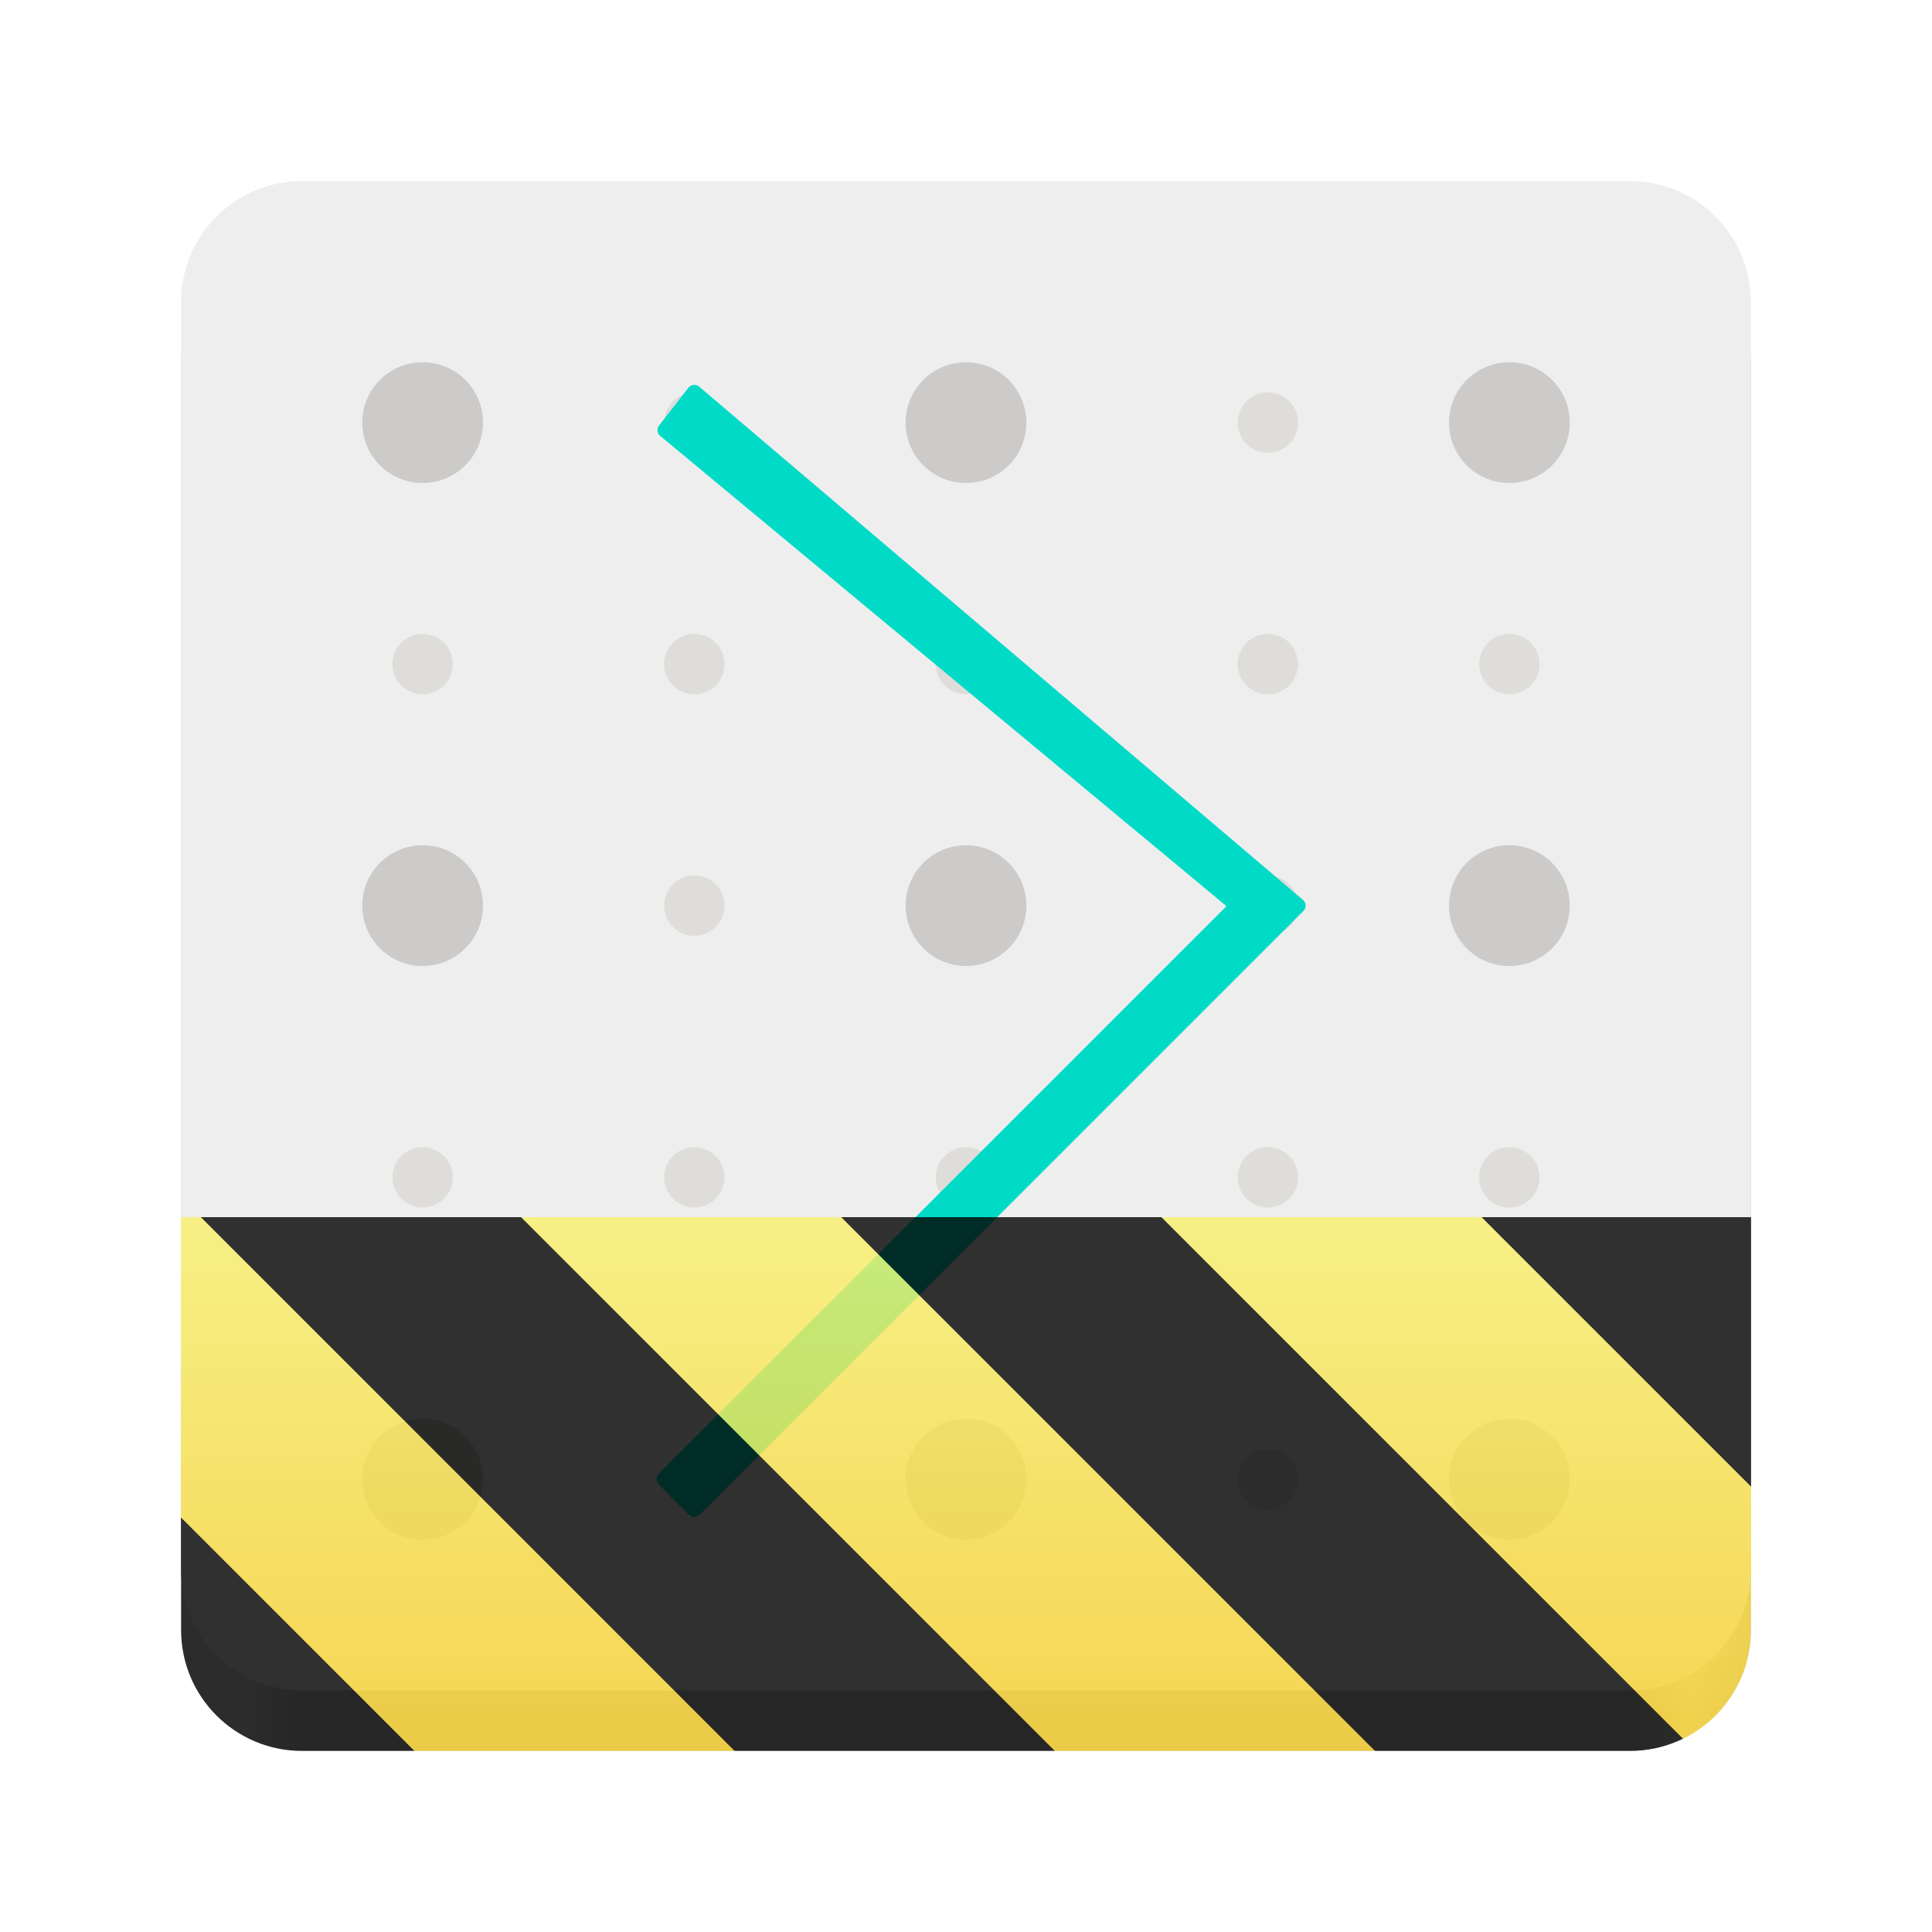
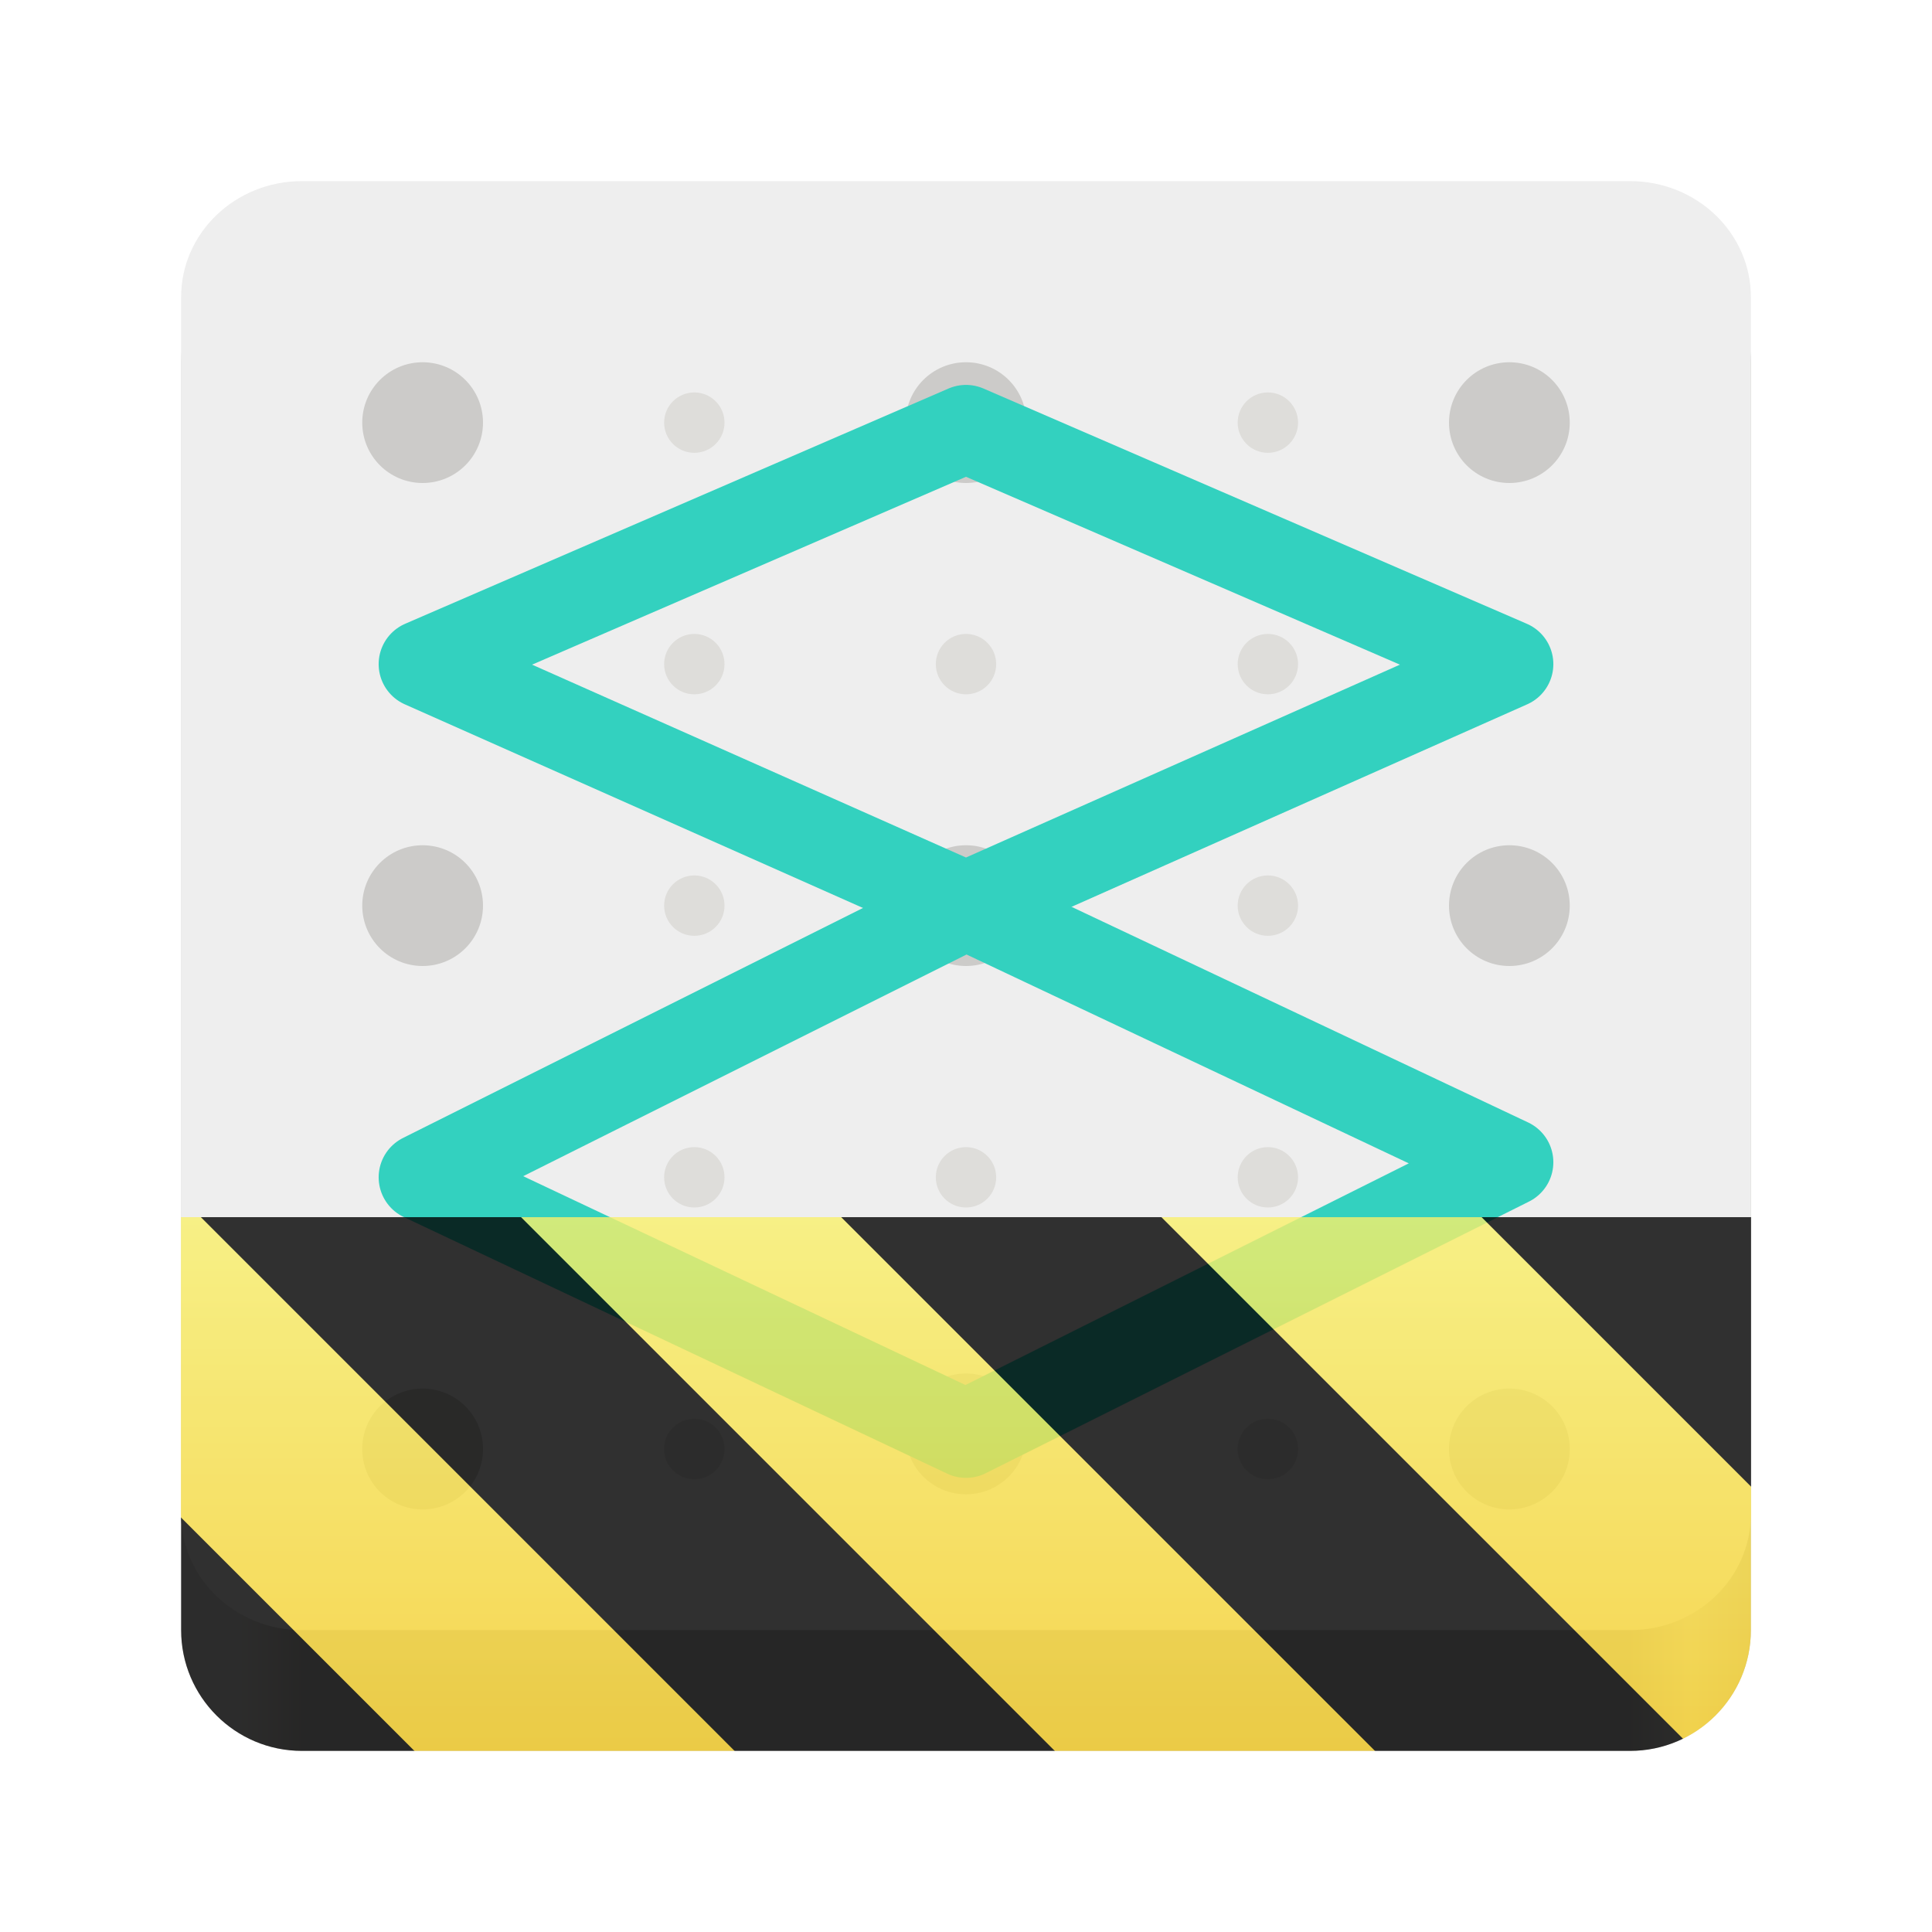
<svg xmlns="http://www.w3.org/2000/svg" height="128px" viewBox="0 0 128 128" width="128px">
  <linearGradient id="a" gradientTransform="matrix(0.232143 0 0 0.328947 -8.56656 263.8269)" gradientUnits="userSpaceOnUse" x1="88.596" x2="536.596" y1="-449.394" y2="-449.394">
    <stop offset="0" stop-color="#deddda" />
    <stop offset="0.038" stop-color="#deddda" />
    <stop offset="0.077" stop-color="#c0bfbc" />
    <stop offset="0.923" stop-color="#c0bfbc" />
    <stop offset="0.962" stop-color="#deddda" />
    <stop offset="1" stop-color="#c0bfbc" />
  </linearGradient>
  <clipPath id="b">
    <rect height="128" width="128" />
  </clipPath>
  <clipPath id="c">
    <rect height="128" width="128" />
  </clipPath>
  <filter id="d" height="100%" width="100%" x="0%" y="0%">
    <feColorMatrix in="SourceGraphic" type="matrix" values="0 0 0 0 1 0 0 0 0 1 0 0 0 0 1 0 0 0 1 0" />
  </filter>
  <mask id="e">
    <g clip-path="url(#c)" filter="url(#d)">
      <g clip-path="url(#b)">
        <path d="m 20 16 h 88 c 4.418 0 8 3.582 8 8 v 84 c 0 4.418 -3.582 8 -8 8 h -88 c -4.418 0 -8 -3.582 -8 -8 v -84 c 0 -4.418 3.582 -8 8 -8 z m 0 0" fill="url(#a)" />
-         <path d="m 20 12 h 88 c 4.418 0 8 3.582 8 8 v 84 c 0 4.418 -3.582 8 -8 8 h -88 c -4.418 0 -8 -3.582 -8 -8 v -84 c 0 -4.418 3.582 -8 8 -8 z m 0 0" fill="#eeeeee" />
+         <path d="m 20 12 h 88 c 4.418 0 8 3.438 8 7.68 v 80.641 c 0 4.242 -3.582 7.68 -8 7.68 h -88 c -4.418 0 -8 -3.438 -8 -7.68 v -80.641 c 0 -4.242 3.582 -7.68 8 -7.68 z m 0 0" fill="#eeeeee" />
        <path d="m 32 28 c 0 2.211 -1.789 4 -4 4 s -4 -1.789 -4 -4 s 1.789 -4 4 -4 s 4 1.789 4 4 z m 0 0" fill="#cccbc9" />
        <path d="m 68 28 c 0 2.211 -1.789 4 -4 4 s -4 -1.789 -4 -4 s 1.789 -4 4 -4 s 4 1.789 4 4 z m 0 0" fill="#cccbc9" />
        <path d="m 104 28 c 0 2.211 -1.789 4 -4 4 s -4 -1.789 -4 -4 s 1.789 -4 4 -4 s 4 1.789 4 4 z m 0 0" fill="#cccbc9" />
        <path d="m 32 60 c 0 2.211 -1.789 4 -4 4 s -4 -1.789 -4 -4 s 1.789 -4 4 -4 s 4 1.789 4 4 z m 0 0" fill="#cccbc9" />
        <path d="m 68 60 c 0 2.211 -1.789 4 -4 4 s -4 -1.789 -4 -4 s 1.789 -4 4 -4 s 4 1.789 4 4 z m 0 0" fill="#cccbc9" />
        <path d="m 104 60 c 0 2.211 -1.789 4 -4 4 s -4 -1.789 -4 -4 s 1.789 -4 4 -4 s 4 1.789 4 4 z m 0 0" fill="#cccbc9" />
-         <path d="m 104 98 c 0 2.211 -1.789 4 -4 4 s -4 -1.789 -4 -4 s 1.789 -4 4 -4 s 4 1.789 4 4 z m 0 0" fill="#cccbc9" />
-         <path d="m 68 98 c 0 2.211 -1.789 4 -4 4 s -4 -1.789 -4 -4 s 1.789 -4 4 -4 s 4 1.789 4 4 z m 0 0" fill="#cccbc9" />
-         <path d="m 32 98 c 0 2.211 -1.789 4 -4 4 s -4 -1.789 -4 -4 s 1.789 -4 4 -4 s 4 1.789 4 4 z m 0 0" fill="#cccbc9" />
+         <path d="m 104 96 c 0 2.211 -1.789 4 -4 4 s -4 -1.789 -4 -4 s 1.789 -4 4 -4 s 4 1.789 4 4 z m 0 0" fill="#cccbc9" />
+         <path d="m 68 95 c 0 2.211 -1.789 4 -4 4 s -4 -1.789 -4 -4 s 1.789 -4 4 -4 s 4 1.789 4 4 z m 0 0" fill="#cccbc9" />
+         <path d="m 32 96 c 0 2.211 -1.789 4 -4 4 s -4 -1.789 -4 -4 s 1.789 -4 4 -4 s 4 1.789 4 4 z m 0 0" fill="#cccbc9" />
        <path d="m 30 78 c 0 1.105 -0.895 2 -2 2 s -2 -0.895 -2 -2 s 0.895 -2 2 -2 s 2 0.895 2 2 z m 0 0" fill="#deddda" />
        <path d="m 48 78 c 0 1.105 -0.895 2 -2 2 s -2 -0.895 -2 -2 s 0.895 -2 2 -2 s 2 0.895 2 2 z m 0 0" fill="#deddda" />
        <path d="m 48 60 c 0 1.105 -0.895 2 -2 2 s -2 -0.895 -2 -2 s 0.895 -2 2 -2 s 2 0.895 2 2 z m 0 0" fill="#deddda" />
        <path d="m 66 78 c 0 1.105 -0.895 2 -2 2 s -2 -0.895 -2 -2 s 0.895 -2 2 -2 s 2 0.895 2 2 z m 0 0" fill="#deddda" />
-         <path d="m 48 98 c 0 1.105 -0.895 2 -2 2 s -2 -0.895 -2 -2 s 0.895 -2 2 -2 s 2 0.895 2 2 z m 0 0" fill="#deddda" />
-         <path d="m 86 98 c 0 1.105 -0.895 2 -2 2 s -2 -0.895 -2 -2 s 0.895 -2 2 -2 s 2 0.895 2 2 z m 0 0" fill="#deddda" />
+         <path d="m 48 96 c 0 1.105 -0.895 2 -2 2 s -2 -0.895 -2 -2 s 0.895 -2 2 -2 s 2 0.895 2 2 z m 0 0" fill="#deddda" />
+         <path d="m 86 96 c 0 1.105 -0.895 2 -2 2 s -2 -0.895 -2 -2 s 0.895 -2 2 -2 s 2 0.895 2 2 z m 0 0" fill="#deddda" />
        <path d="m 86 78 c 0 1.105 -0.895 2 -2 2 s -2 -0.895 -2 -2 s 0.895 -2 2 -2 s 2 0.895 2 2 z m 0 0" fill="#deddda" />
        <path d="m 102 78 c 0 1.105 -0.895 2 -2 2 s -2 -0.895 -2 -2 s 0.895 -2 2 -2 s 2 0.895 2 2 z m 0 0" fill="#deddda" />
        <path d="m 86 60 c 0 1.105 -0.895 2 -2 2 s -2 -0.895 -2 -2 s 0.895 -2 2 -2 s 2 0.895 2 2 z m 0 0" fill="#deddda" />
        <path d="m 86 44 c 0 1.105 -0.895 2 -2 2 s -2 -0.895 -2 -2 s 0.895 -2 2 -2 s 2 0.895 2 2 z m 0 0" fill="#deddda" />
        <path d="m 66 44 c 0 1.105 -0.895 2 -2 2 s -2 -0.895 -2 -2 s 0.895 -2 2 -2 s 2 0.895 2 2 z m 0 0" fill="#deddda" />
        <path d="m 48 44 c 0 1.105 -0.895 2 -2 2 s -2 -0.895 -2 -2 s 0.895 -2 2 -2 s 2 0.895 2 2 z m 0 0" fill="#deddda" />
        <path d="m 30 44 c 0 1.105 -0.895 2 -2 2 s -2 -0.895 -2 -2 s 0.895 -2 2 -2 s 2 0.895 2 2 z m 0 0" fill="#deddda" />
        <path d="m 48 28 c 0 1.105 -0.895 2 -2 2 s -2 -0.895 -2 -2 s 0.895 -2 2 -2 s 2 0.895 2 2 z m 0 0" fill="#deddda" />
        <path d="m 86 28 c 0 1.105 -0.895 2 -2 2 s -2 -0.895 -2 -2 s 0.895 -2 2 -2 s 2 0.895 2 2 z m 0 0" fill="#deddda" />
        <path d="m 102 44 c 0 1.105 -0.895 2 -2 2 s -2 -0.895 -2 -2 s 0.895 -2 2 -2 s 2 0.895 2 2 z m 0 0" fill="#deddda" />
-         <path d="m 46 198 l -1.938 2.496 l 37.938 31.504 l -38 38 l 2 2 l 40 -40 z m 0 0" fill="#00dac7" stroke="#00dac7" stroke-linecap="round" stroke-linejoin="round" transform="matrix(1 0 0 1 0 -172)" />
+         <path d="m 64 200.414 l -36 15.586 l 36 16 l 36 -16 z m 0 0" fill="none" stroke="#33d1bf" stroke-linecap="round" stroke-linejoin="round" stroke-width="5.826" transform="matrix(1 0 0 1 0 -172)" />
+         <path d="m 64 232 l -36 18 l 36 17 l 36 -18 z m 0 0" fill="none" stroke="#33d1bf" stroke-linecap="round" stroke-linejoin="round" stroke-width="5.826" transform="matrix(1 0 0 1 0 -172)" />
      </g>
    </g>
  </mask>
  <mask id="f">
    <g filter="url(#d)">
      <rect fill-opacity="0.8" height="128" width="128" />
    </g>
  </mask>
  <linearGradient id="g" gradientTransform="matrix(0 0.37 -0.98462 0 295.385 -30.36)" gradientUnits="userSpaceOnUse" x1="300" x2="428" y1="235" y2="235">
    <stop offset="0" stop-color="#f9f06b" />
    <stop offset="1" stop-color="#f5c211" />
  </linearGradient>
  <clipPath id="h">
    <rect height="128" width="128" />
  </clipPath>
  <clipPath id="i">
    <rect height="128" width="128" />
  </clipPath>
  <path d="m 20 16 h 88 c 4.418 0 8 3.582 8 8 v 84 c 0 4.418 -3.582 8 -8 8 h -88 c -4.418 0 -8 -3.582 -8 -8 v -84 c 0 -4.418 3.582 -8 8 -8 z m 0 0" fill="url(#a)" />
-   <path d="m 20 12 h 88 c 4.418 0 8 3.582 8 8 v 84 c 0 4.418 -3.582 8 -8 8 h -88 c -4.418 0 -8 -3.582 -8 -8 v -84 c 0 -4.418 3.582 -8 8 -8 z m 0 0" fill="#eeeeee" />
+   <path d="m 20 12 h 88 c 4.418 0 8 3.438 8 7.68 v 80.641 c 0 4.242 -3.582 7.68 -8 7.68 h -88 c -4.418 0 -8 -3.438 -8 -7.68 v -80.641 c 0 -4.242 3.582 -7.68 8 -7.68 z m 0 0" fill="#eeeeee" />
  <path d="m 32 28 c 0 2.211 -1.789 4 -4 4 s -4 -1.789 -4 -4 s 1.789 -4 4 -4 s 4 1.789 4 4 z m 0 0" fill="#cccbc9" />
  <path d="m 68 28 c 0 2.211 -1.789 4 -4 4 s -4 -1.789 -4 -4 s 1.789 -4 4 -4 s 4 1.789 4 4 z m 0 0" fill="#cccbc9" />
  <path d="m 104 28 c 0 2.211 -1.789 4 -4 4 s -4 -1.789 -4 -4 s 1.789 -4 4 -4 s 4 1.789 4 4 z m 0 0" fill="#cccbc9" />
  <path d="m 32 60 c 0 2.211 -1.789 4 -4 4 s -4 -1.789 -4 -4 s 1.789 -4 4 -4 s 4 1.789 4 4 z m 0 0" fill="#cccbc9" />
  <path d="m 68 60 c 0 2.211 -1.789 4 -4 4 s -4 -1.789 -4 -4 s 1.789 -4 4 -4 s 4 1.789 4 4 z m 0 0" fill="#cccbc9" />
  <path d="m 104 60 c 0 2.211 -1.789 4 -4 4 s -4 -1.789 -4 -4 s 1.789 -4 4 -4 s 4 1.789 4 4 z m 0 0" fill="#cccbc9" />
-   <path d="m 104 98 c 0 2.211 -1.789 4 -4 4 s -4 -1.789 -4 -4 s 1.789 -4 4 -4 s 4 1.789 4 4 z m 0 0" fill="#cccbc9" />
-   <path d="m 68 98 c 0 2.211 -1.789 4 -4 4 s -4 -1.789 -4 -4 s 1.789 -4 4 -4 s 4 1.789 4 4 z m 0 0" fill="#cccbc9" />
-   <path d="m 32 98 c 0 2.211 -1.789 4 -4 4 s -4 -1.789 -4 -4 s 1.789 -4 4 -4 s 4 1.789 4 4 z m 0 0" fill="#cccbc9" />
+   <path d="m 104 96 c 0 2.211 -1.789 4 -4 4 s -4 -1.789 -4 -4 s 1.789 -4 4 -4 s 4 1.789 4 4 z m 0 0" fill="#cccbc9" />
+   <path d="m 68 95 c 0 2.211 -1.789 4 -4 4 s -4 -1.789 -4 -4 s 1.789 -4 4 -4 s 4 1.789 4 4 z m 0 0" fill="#cccbc9" />
+   <path d="m 32 96 c 0 2.211 -1.789 4 -4 4 s -4 -1.789 -4 -4 s 1.789 -4 4 -4 s 4 1.789 4 4 z m 0 0" fill="#cccbc9" />
  <g fill="#deddda">
    <path d="m 30 78 c 0 1.105 -0.895 2 -2 2 s -2 -0.895 -2 -2 s 0.895 -2 2 -2 s 2 0.895 2 2 z m 0 0" />
    <path d="m 48 78 c 0 1.105 -0.895 2 -2 2 s -2 -0.895 -2 -2 s 0.895 -2 2 -2 s 2 0.895 2 2 z m 0 0" />
    <path d="m 48 60 c 0 1.105 -0.895 2 -2 2 s -2 -0.895 -2 -2 s 0.895 -2 2 -2 s 2 0.895 2 2 z m 0 0" />
    <path d="m 66 78 c 0 1.105 -0.895 2 -2 2 s -2 -0.895 -2 -2 s 0.895 -2 2 -2 s 2 0.895 2 2 z m 0 0" />
-     <path d="m 48 98 c 0 1.105 -0.895 2 -2 2 s -2 -0.895 -2 -2 s 0.895 -2 2 -2 s 2 0.895 2 2 z m 0 0" />
-     <path d="m 86 98 c 0 1.105 -0.895 2 -2 2 s -2 -0.895 -2 -2 s 0.895 -2 2 -2 s 2 0.895 2 2 z m 0 0" />
+     <path d="m 48 96 c 0 1.105 -0.895 2 -2 2 s -2 -0.895 -2 -2 s 0.895 -2 2 -2 s 2 0.895 2 2 z m 0 0" />
+     <path d="m 86 96 c 0 1.105 -0.895 2 -2 2 s -2 -0.895 -2 -2 s 0.895 -2 2 -2 s 2 0.895 2 2 z m 0 0" />
    <path d="m 86 78 c 0 1.105 -0.895 2 -2 2 s -2 -0.895 -2 -2 s 0.895 -2 2 -2 s 2 0.895 2 2 z m 0 0" />
    <path d="m 102 78 c 0 1.105 -0.895 2 -2 2 s -2 -0.895 -2 -2 s 0.895 -2 2 -2 s 2 0.895 2 2 z m 0 0" />
    <path d="m 86 60 c 0 1.105 -0.895 2 -2 2 s -2 -0.895 -2 -2 s 0.895 -2 2 -2 s 2 0.895 2 2 z m 0 0" />
    <path d="m 86 44 c 0 1.105 -0.895 2 -2 2 s -2 -0.895 -2 -2 s 0.895 -2 2 -2 s 2 0.895 2 2 z m 0 0" />
    <path d="m 66 44 c 0 1.105 -0.895 2 -2 2 s -2 -0.895 -2 -2 s 0.895 -2 2 -2 s 2 0.895 2 2 z m 0 0" />
    <path d="m 48 44 c 0 1.105 -0.895 2 -2 2 s -2 -0.895 -2 -2 s 0.895 -2 2 -2 s 2 0.895 2 2 z m 0 0" />
    <path d="m 30 44 c 0 1.105 -0.895 2 -2 2 s -2 -0.895 -2 -2 s 0.895 -2 2 -2 s 2 0.895 2 2 z m 0 0" />
    <path d="m 48 28 c 0 1.105 -0.895 2 -2 2 s -2 -0.895 -2 -2 s 0.895 -2 2 -2 s 2 0.895 2 2 z m 0 0" />
    <path d="m 86 28 c 0 1.105 -0.895 2 -2 2 s -2 -0.895 -2 -2 s 0.895 -2 2 -2 s 2 0.895 2 2 z m 0 0" />
    <path d="m 102 44 c 0 1.105 -0.895 2 -2 2 s -2 -0.895 -2 -2 s 0.895 -2 2 -2 s 2 0.895 2 2 z m 0 0" />
  </g>
-   <path d="m 46 26 l -1.938 2.496 l 37.938 31.504 l -38 38 l 2 2 l 40 -40 z m 0 0" fill="#00dac7" stroke="#00dac7" stroke-linecap="round" stroke-linejoin="round" />
+   <path d="m 64 28.414 l -36 15.586 l 36 16 l 36 -16 z m 0 0" fill="none" stroke="#33d1bf" stroke-linecap="round" stroke-linejoin="round" stroke-width="5.826" />
+   <path d="m 64 60 l -36 18 l 36 17 l 36 -18 z m 0 0" fill="none" stroke="#33d1bf" stroke-linecap="round" stroke-linejoin="round" stroke-width="5.826" />
  <g clip-path="url(#i)" mask="url(#e)">
    <g clip-path="url(#h)" mask="url(#f)">
      <path d="m 128 80.641 v 47.359 h -128 v -47.359 z m 0 0" fill="url(#g)" />
      <path d="m 13.309 80.641 l 47.355 47.359 h 21.215 l -47.359 -47.359 z m 42.422 0 l 47.363 47.359 h 21.215 l -47.363 -47.359 z m 42.43 0 l 29.84 29.84 v -21.211 l -8.629 -8.629 z m -98.16 7.906 v 21.215 l 18.238 18.238 h 21.215 z m 0 0" />
    </g>
  </g>
</svg>
